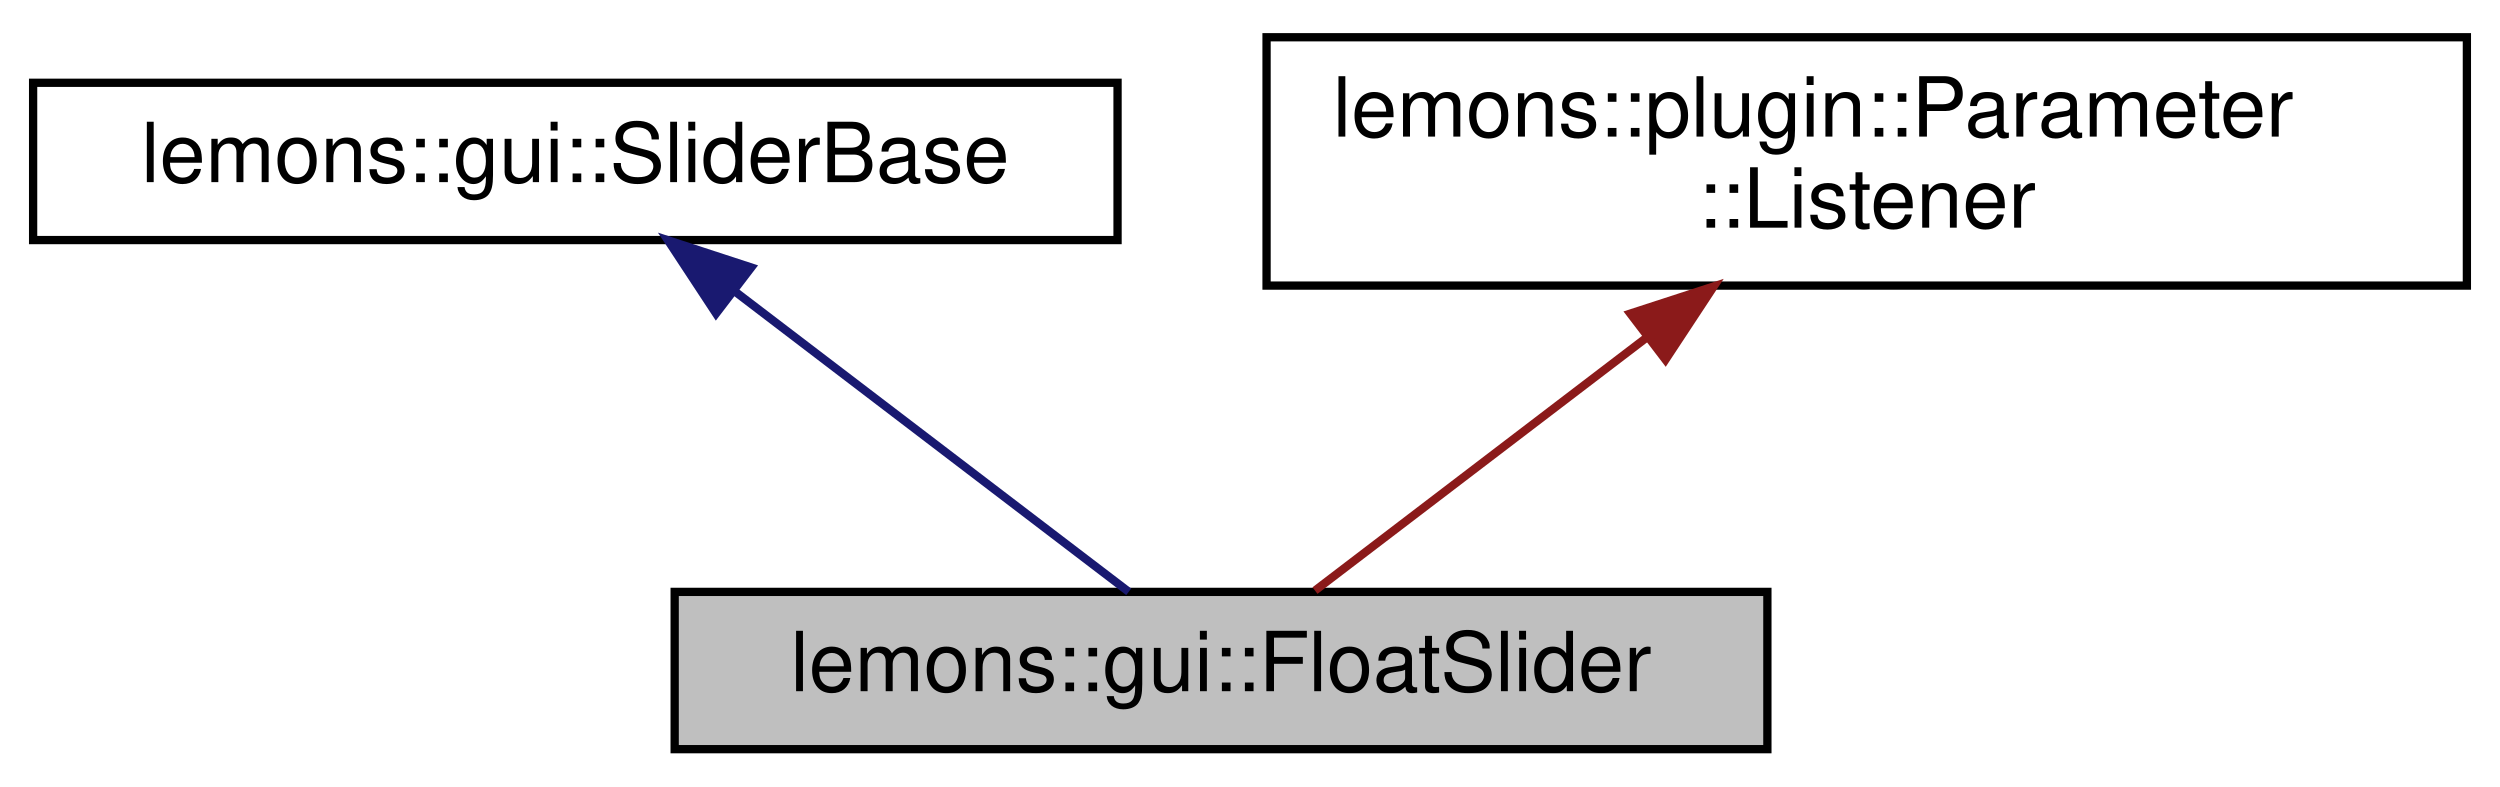
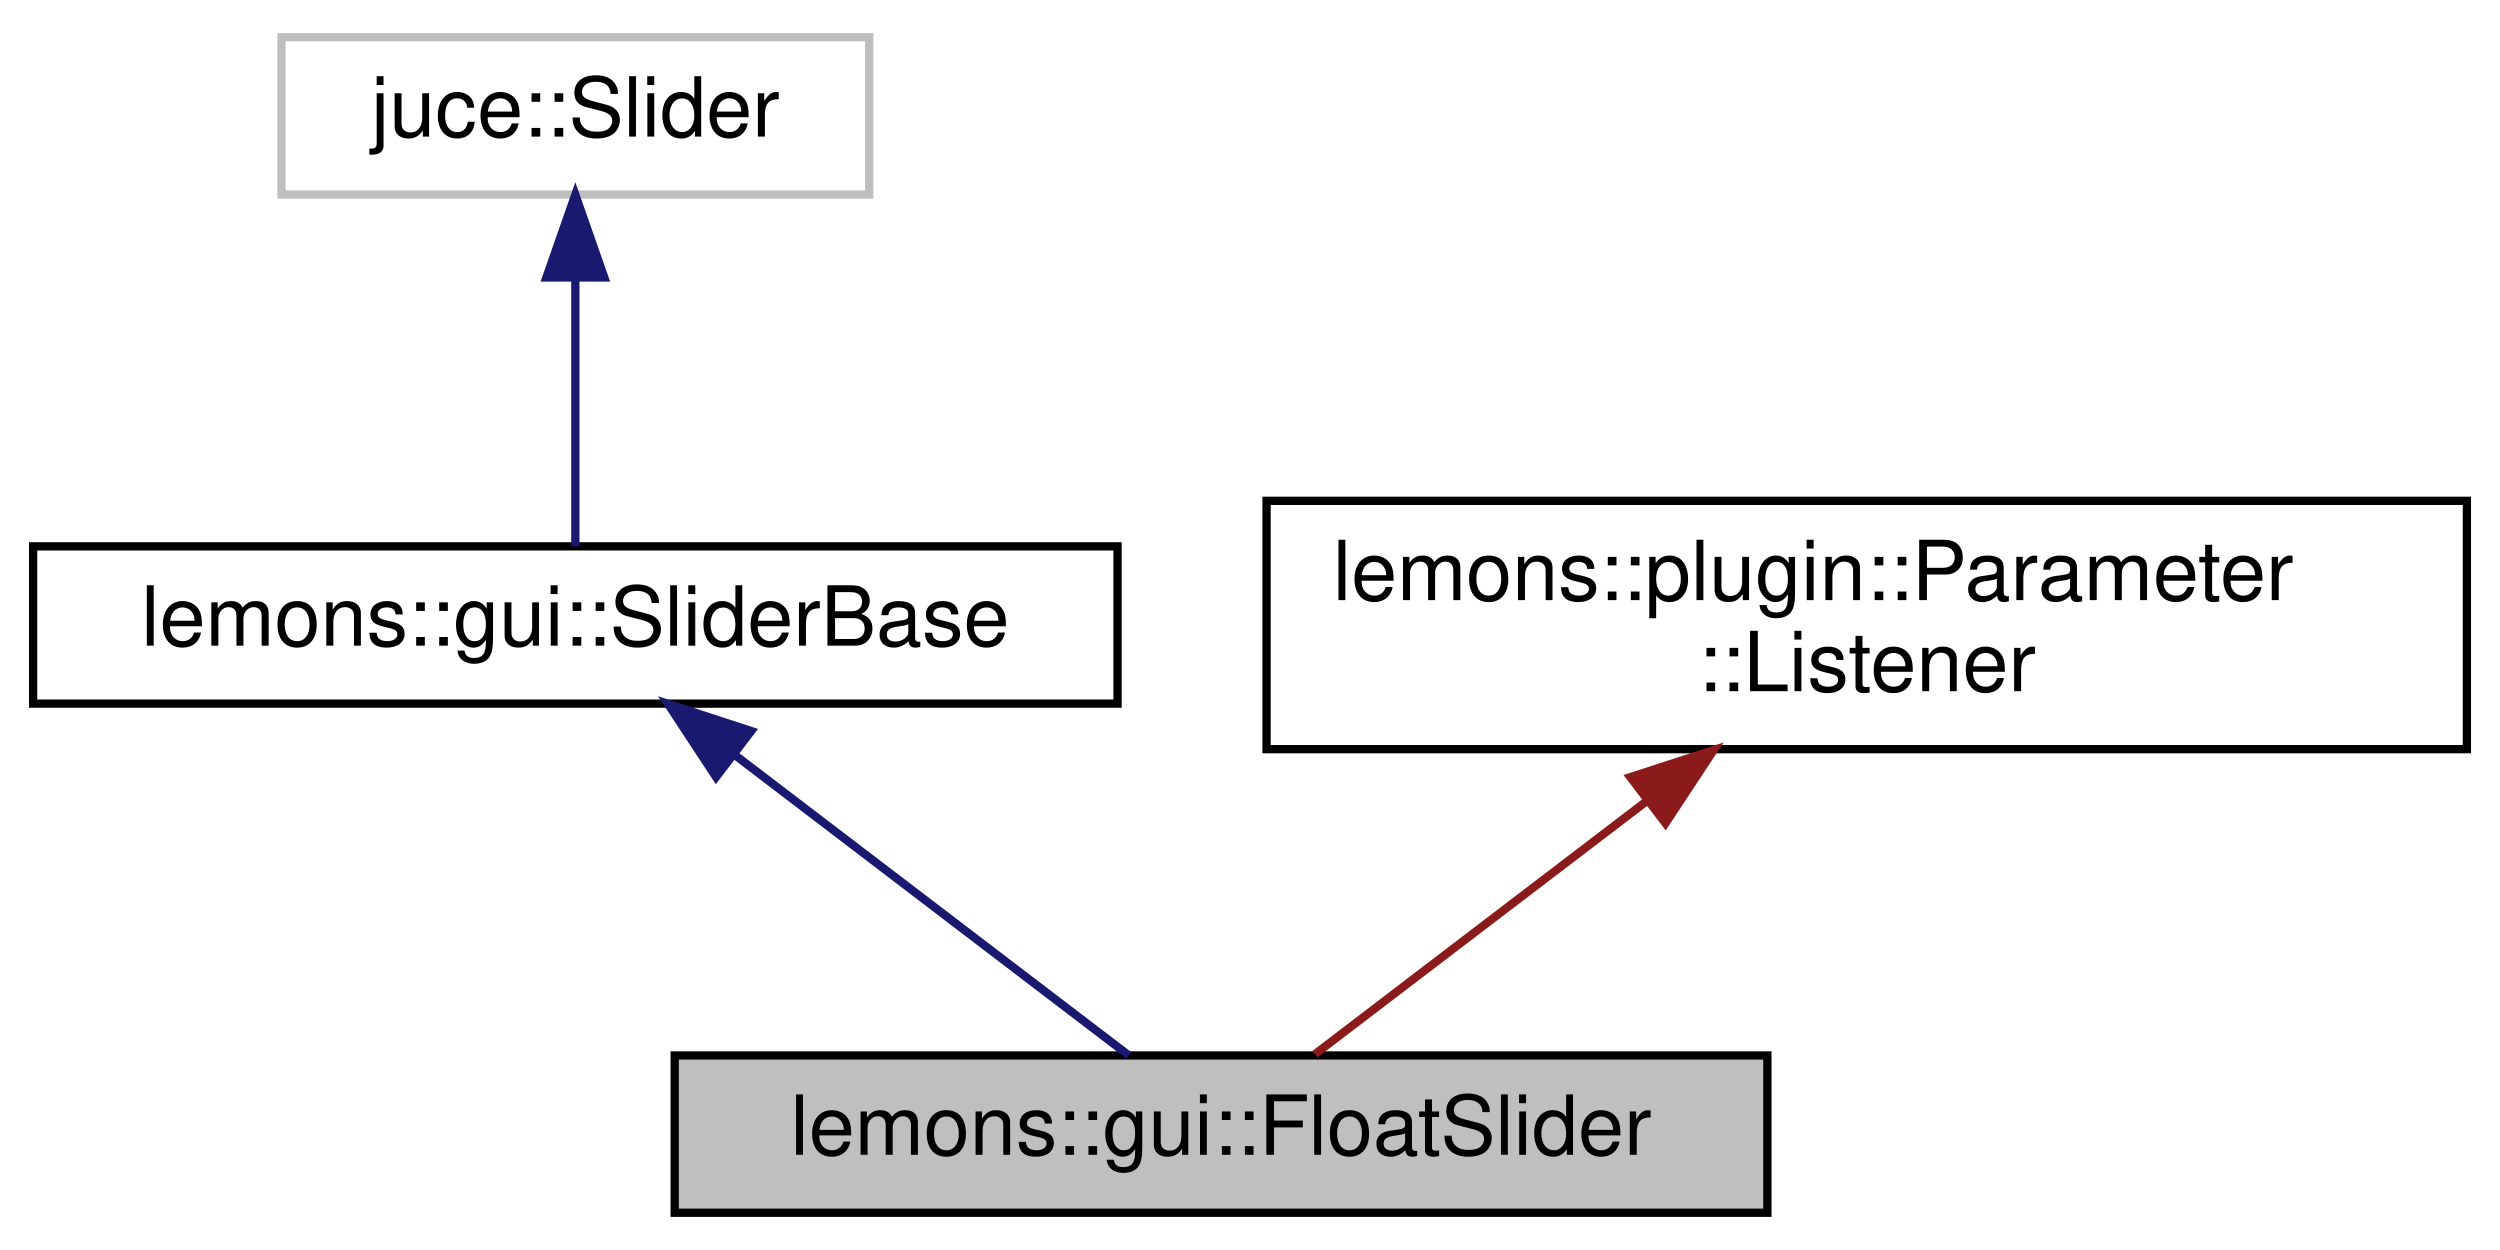
- <svg xmlns="http://www.w3.org/2000/svg" xmlns:xlink="http://www.w3.org/1999/xlink" width="302pt" height="95pt" viewBox="0.00 0.00 302.00 95.00">
-   <g id="graph0" class="graph" transform="scale(1 1) rotate(0) translate(4 91)">
+ <svg xmlns="http://www.w3.org/2000/svg" xmlns:xlink="http://www.w3.org/1999/xlink" width="302pt" height="151pt" viewBox="0.00 0.00 302.00 151.00">
+   <g id="graph0" class="graph" transform="scale(1 1) rotate(0) translate(4 147)">
    <g id="node1" class="node">
      <g id="a_node1">
        <a xlink:title="Plugin slider that attaches to a float parameter.">
          <polygon fill="#bfbfbf" stroke="black" points="77.5,-0.5 77.5,-19.5 209.5,-19.5 209.5,-0.5 77.5,-0.5" />
          <text text-anchor="middle" x="143.5" y="-7.5" font-family="Helvetica,sans-Serif" font-size="10.00">lemons::gui::FloatSlider</text>
        </a>
      </g>
    </g>
    <g id="node2" class="node">
      <g id="a_node2">
        <a xlink:href="classlemons_1_1gui_1_1_slider_base.html" target="_top" xlink:title="Base class for plugin sliders that handles some logic common to both int and float parameter sliders.">
          <polygon fill="none" stroke="black" points="0,-62 0,-81 131,-81 131,-62 0,-62" />
          <text text-anchor="middle" x="65.5" y="-69" font-family="Helvetica,sans-Serif" font-size="10.00">lemons::gui::SliderBase</text>
        </a>
      </g>
    </g>
    <g id="edge1" class="edge">
      <path fill="none" stroke="midnightblue" d="M84.78,-55.79C99.74,-44.38 119.96,-28.96 132.35,-19.51" />
      <polygon fill="midnightblue" stroke="midnightblue" points="82.5,-53.13 76.68,-61.98 86.75,-58.69 82.5,-53.13" />
    </g>
    <g id="node3" class="node">
      <g id="a_node3">
+         <a xlink:title=" ">
+           <polygon fill="none" stroke="#bfbfbf" points="30,-123.5 30,-142.5 101,-142.5 101,-123.5 30,-123.5" />
+           <text text-anchor="middle" x="65.5" y="-130.5" font-family="Helvetica,sans-Serif" font-size="10.00">juce::Slider</text>
+         </a>
+       </g>
+     </g>
+     <g id="edge2" class="edge">
+       <path fill="none" stroke="midnightblue" d="M65.5,-113.32C65.5,-102.5 65.5,-89.4 65.5,-81.01" />
+       <polygon fill="midnightblue" stroke="midnightblue" points="62,-113.48 65.5,-123.48 69,-113.48 62,-113.48" />
+     </g>
+     <g id="node4" class="node">
+       <g id="a_node4">
        <a xlink:href="structlemons_1_1plugin_1_1_parameter_1_1_listener.html" target="_top" xlink:title="A Listener class that will be notified when aspects of a Parameter change.">
          <polygon fill="none" stroke="black" points="149,-56.5 149,-86.5 294,-86.5 294,-56.5 149,-56.5" />
          <text text-anchor="start" x="157" y="-74.5" font-family="Helvetica,sans-Serif" font-size="10.00">lemons::plugin::Parameter</text>
          <text text-anchor="middle" x="221.5" y="-63.5" font-family="Helvetica,sans-Serif" font-size="10.00">::Listener</text>
        </a>
      </g>
    </g>
-     <g id="edge2" class="edge">
+     <g id="edge3" class="edge">
      <path fill="none" stroke="#8b1a1a" d="M194.87,-50.19C181.22,-39.77 165.3,-27.63 154.85,-19.66" />
      <polygon fill="#8b1a1a" stroke="#8b1a1a" points="192.94,-53.12 203.02,-56.4 197.19,-47.55 192.94,-53.12" />
    </g>
  </g>
</svg>
